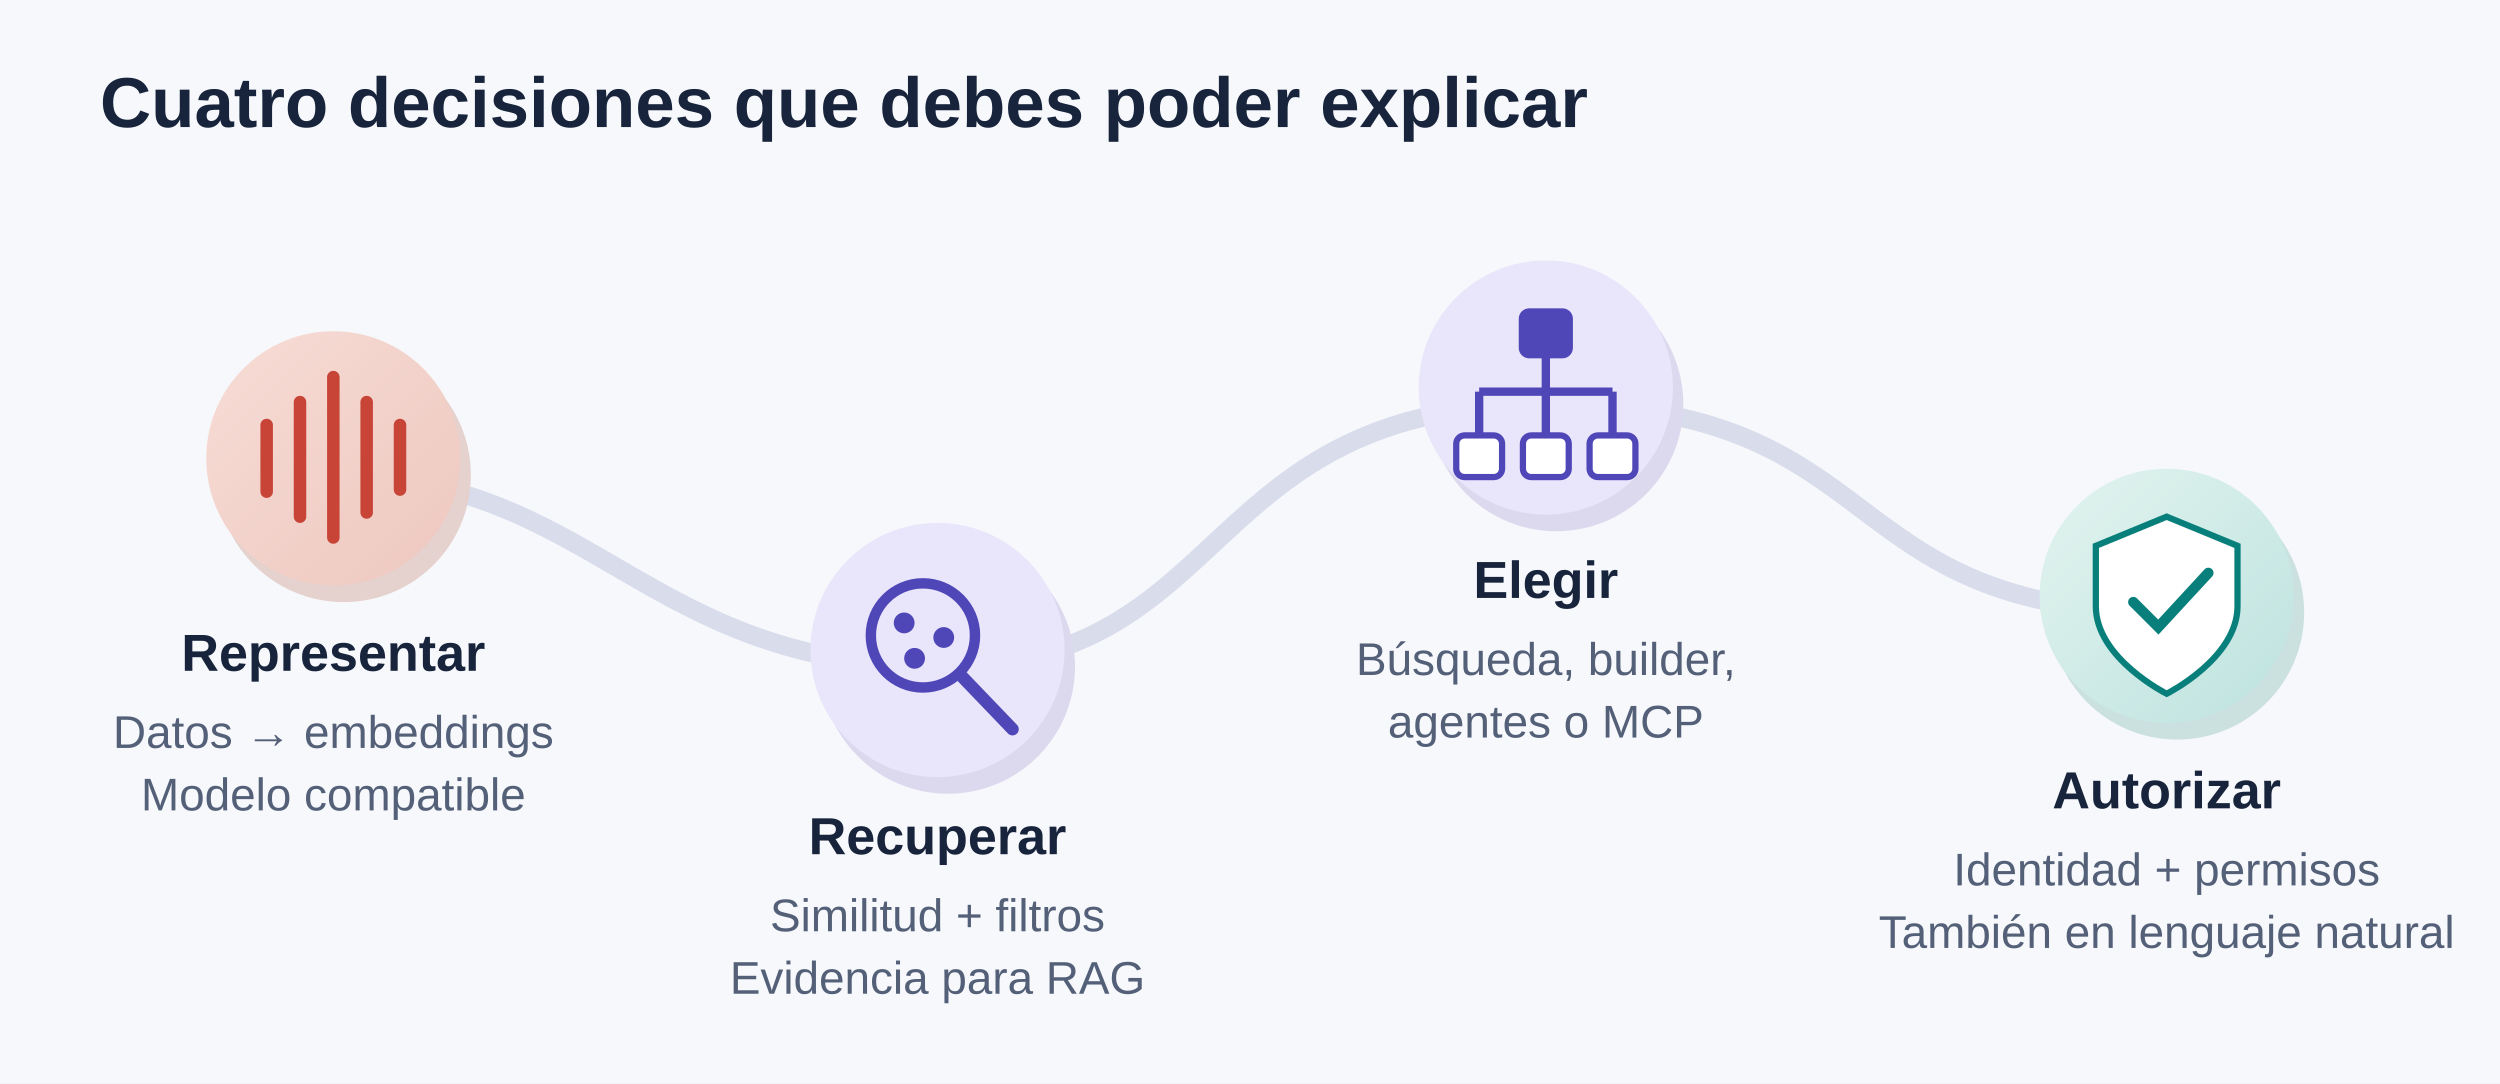
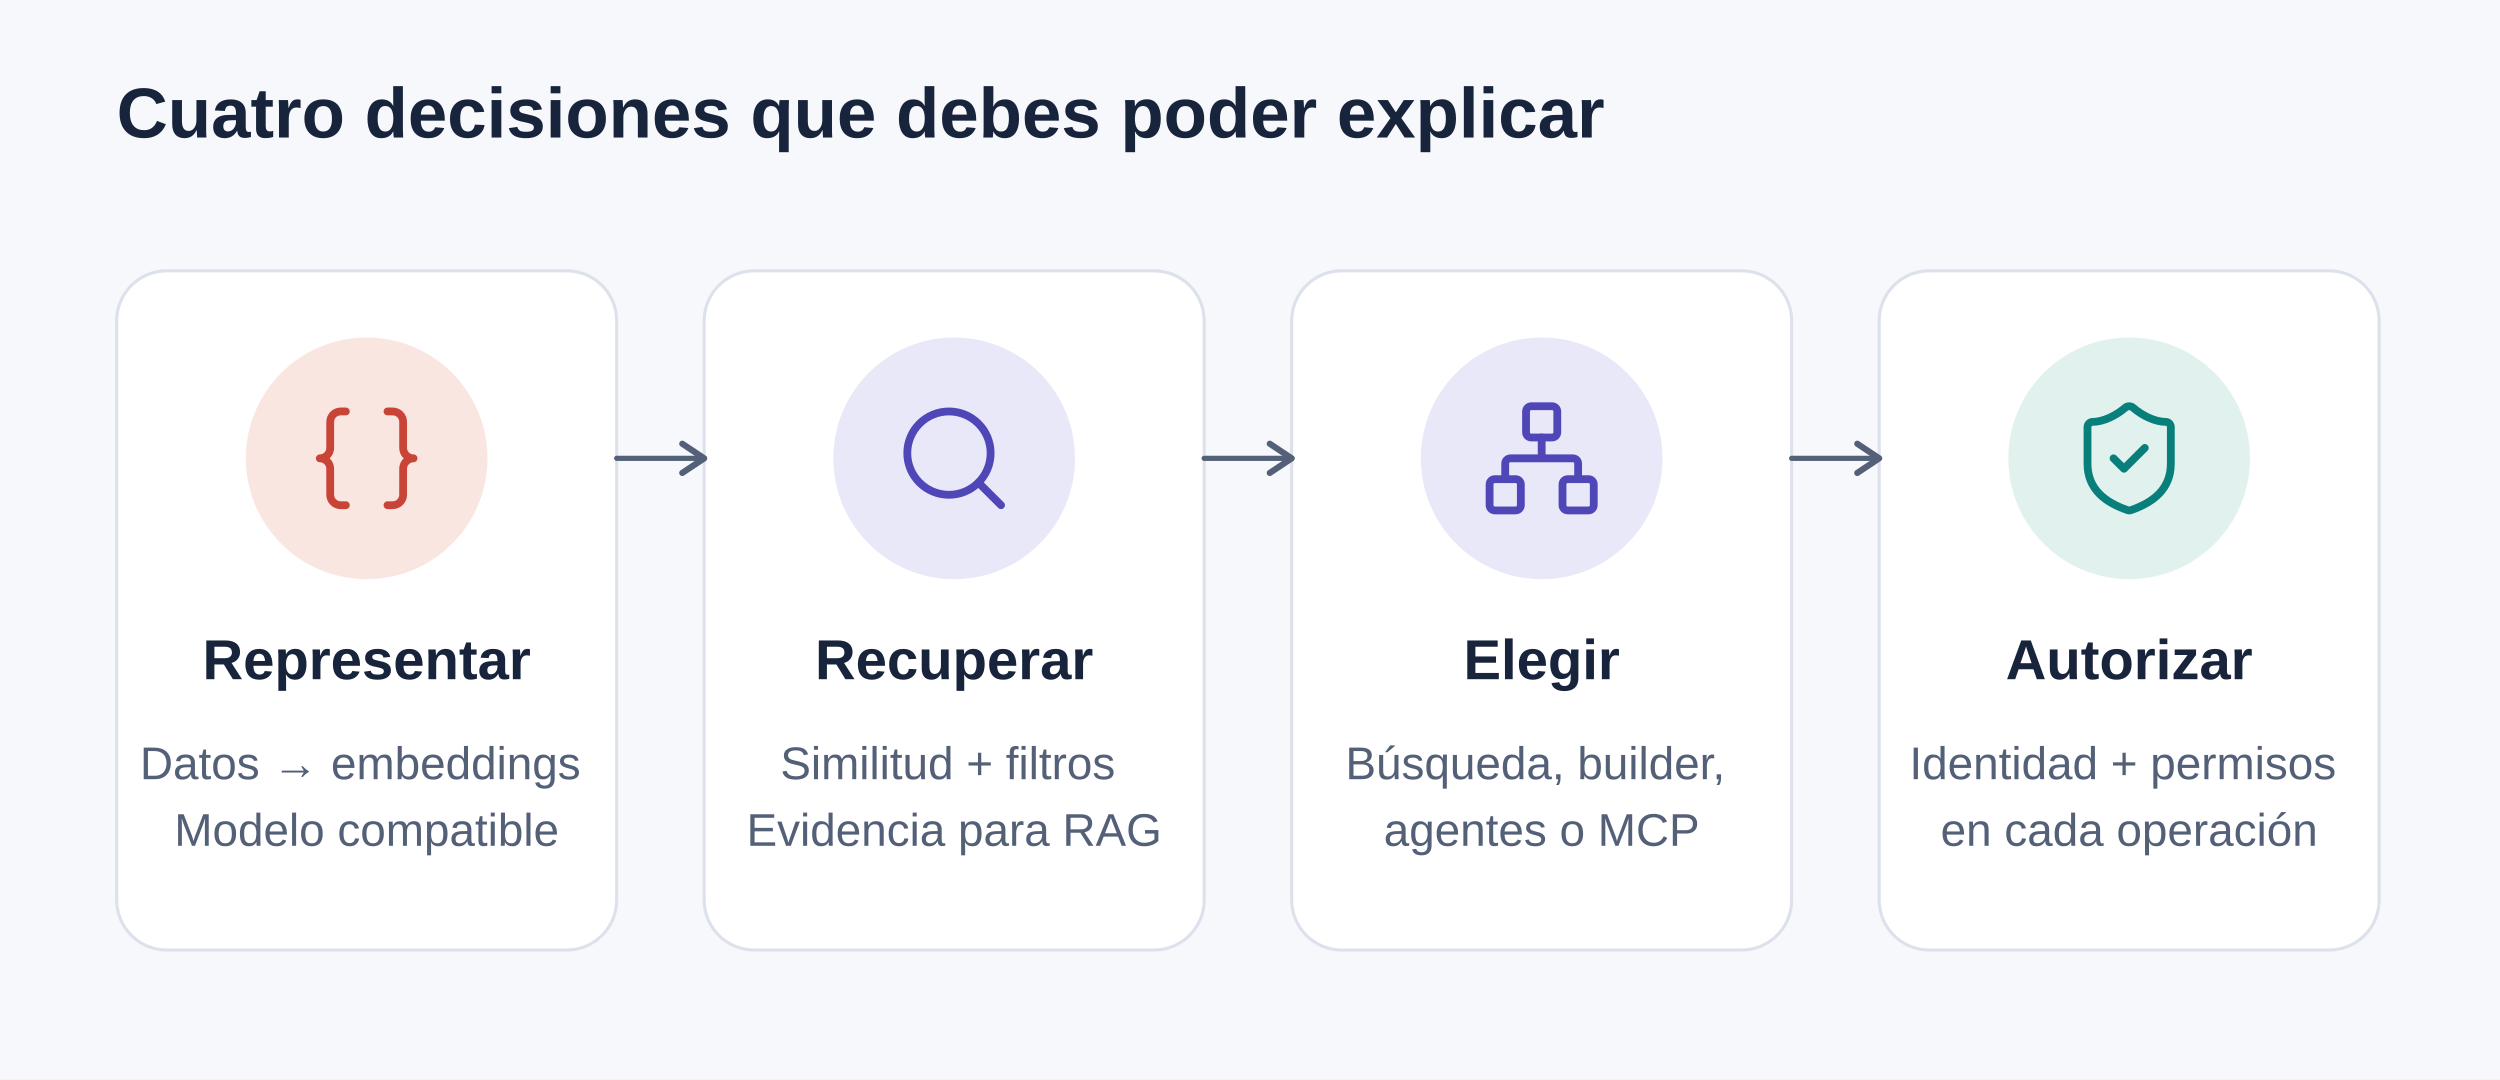
- <svg xmlns="http://www.w3.org/2000/svg" viewBox="0 0 1200 520" role="img" aria-labelledby="title description">
+ <svg xmlns="http://www.w3.org/2000/svg" viewBox="0 0 1200 518" role="img" aria-labelledby="title description">
  <defs>
-     <linearGradient id="coral" x2="1" y2="1">
-       <stop stop-color="#f7ddd6" />
-       <stop offset="1" stop-color="#edc7bf" />
-     </linearGradient>
-     <linearGradient id="teal" x2="1" y2="1">
-       <stop stop-color="#e3f4ef" />
-       <stop offset="1" stop-color="#bde2df" />
-     </linearGradient>
-     <style>text{font-family:'Segoe UI',Arial,sans-serif;fill:#17243b}.title{font-size:34px;font-weight:700}.label{font-size:25px;font-weight:700}.body{font-size:22px;fill:#536078}</style>
+     <marker id="arrow" viewBox="0 0 10 10" refX="8" refY="5" markerWidth="7" markerHeight="7" orient="auto">
+       <path d="m2 1 6 4-6 4" fill="none" stroke="#536078" stroke-width="1.7" stroke-linecap="round" stroke-linejoin="round" />
+     </marker>
+     <style>text{font-family:'Segoe UI',Arial,sans-serif;fill:#17243b}.title{font-size:34px;font-weight:700}.label{font-size:27px;font-weight:700}.body{font-size:24px;fill:#536078}.small{font-size:22px;fill:#536078}.flow{fill:none;stroke:#536078;stroke-width:2.5;stroke-linecap:round;stroke-linejoin:round;marker-end:url(#arrow)}.card{fill:#fff;stroke:#dce1ec;stroke-width:1.5}.white{fill:#fff}</style>
  </defs>
-   <rect width="1200" height="520" fill="#f7f8fc" />
-   <text x="48" y="61" class="title">Cuatro decisiones que debes poder explicar</text>
-   <path d="M158 228C285 228 309 320 451 320S574 194 742 194s135 100 299 100" fill="none" stroke="#d8dceb" stroke-width="9" />
-   <g transform="translate(160 220)">
-     <circle cx="5" cy="8" r="61" fill="#e5d1cd" />
-     <circle r="61" fill="url(#coral)" />
-     <path d="M-32 16v-32m16 44v-55m16 65v-77m16 65v-53m16 42v-31" stroke="#c74436" stroke-width="6" stroke-linecap="round" />
+   <rect width="1200" height="518" fill="#f7f8fc" />
+   <text x="56" y="66" class="title">Cuatro decisiones que debes poder explicar</text>
+   <g class="card">
+     <rect x="56" y="130" width="240" height="326" rx="24" />
+     <rect x="338" y="130" width="240" height="326" rx="24" />
+     <rect x="620" y="130" width="240" height="326" rx="24" />
+     <rect x="902" y="130" width="240" height="326" rx="24" />
  </g>
-   <text x="160" y="322" text-anchor="middle" class="label">Representar</text>
-   <text x="160" y="359" text-anchor="middle" class="body">Datos → embeddings</text>
-   <text x="160" y="389" text-anchor="middle" class="body">Modelo compatible</text>
-   <g transform="translate(450 312)">
-     <circle cx="5" cy="8" r="61" fill="#dcd9ef" />
-     <circle r="61" fill="#e9e5fa" />
-     <circle cx="-7" cy="-7" r="25" fill="none" stroke="#4f46b8" stroke-width="5" />
-     <path d="m12 13 24 25" stroke="#4f46b8" stroke-width="6" stroke-linecap="round" />
-     <g fill="#4f46b8">
-       <circle cx="-16" cy="-13" r="5" />
-       <circle cx="3" cy="-6" r="5" />
-       <circle cx="-11" cy="4" r="5" />
+   <g transform="translate(176 220)">
+     <circle r="58" fill="#fae6e1" />
+     <g transform="translate(-30 -30) scale(2.5)" fill="none" stroke="#c74436" stroke-width="1.5" stroke-linecap="round" stroke-linejoin="round">
+       <path d="M8 3H7a2 2 0 0 0-2 2v5a2 2 0 0 1-2 2 2 2 0 0 1 2 2v5c0 1.1.9 2 2 2h1M16 21h1a2 2 0 0 0 2-2v-5c0-1.1.9-2 2-2a2 2 0 0 1-2-2V5a2 2 0 0 0-2-2h-1" />
    </g>
  </g>
-   <text x="450" y="410" text-anchor="middle" class="label">Recuperar</text>
-   <text x="450" y="447" text-anchor="middle" class="body">Similitud + filtros</text>
-   <text x="450" y="477" text-anchor="middle" class="body">Evidencia para RAG</text>
-   <g transform="translate(742 186)">
-     <circle cx="5" cy="8" r="61" fill="#dcd9ef" />
-     <circle r="61" fill="#e9e5fa" />
-     <path d="M0-20v22M-32 2h64M-32 2v20M0 2v20M32 2v20" fill="none" stroke="#4f46b8" stroke-width="4" />
-     <rect x="-13" y="-38" width="26" height="24" rx="5" fill="#4f46b8" />
-     <g fill="#fff" stroke="#4f46b8" stroke-width="3">
-       <rect x="-43" y="23" width="22" height="20" rx="4" />
-       <rect x="-11" y="23" width="22" height="20" rx="4" />
-       <rect x="21" y="23" width="22" height="20" rx="4" />
+   <g transform="translate(458 220)">
+     <circle r="58" fill="#e9e8f8" />
+     <g transform="translate(-30 -30) scale(2.5)" fill="none" stroke="#4f46b8" stroke-width="1.5" stroke-linecap="round" stroke-linejoin="round">
+       <path d="m21 21-4.34-4.34" />
+       <circle cx="11" cy="11" r="8" />
    </g>
  </g>
-   <text x="742" y="287" text-anchor="middle" class="label">Elegir</text>
-   <text x="742" y="324" text-anchor="middle" class="body">Búsqueda, builder,</text>
-   <text x="742" y="354" text-anchor="middle" class="body">agentes o MCP</text>
-   <g transform="translate(1040 286)">
-     <circle cx="5" cy="8" r="61" fill="#cbe1df" />
-     <circle r="61" fill="url(#teal)" />
-     <path d="M0-38 34-24v29c0 25-34 42-34 42S-34 30-34 5v-29Z" fill="#fff" stroke="#087f7a" stroke-width="3" />
-     <path d="m-16 3 12 12L20-11" fill="none" stroke="#087f7a" stroke-width="5" stroke-linecap="round" />
+   <g transform="translate(740 220)">
+     <circle r="58" fill="#e9e8f8" />
+     <g transform="translate(-30 -30) scale(2.5)" fill="none" stroke="#4f46b8" stroke-width="1.5" stroke-linecap="round" stroke-linejoin="round">
+       <rect x="16" y="16" width="6" height="6" rx="1" />
+       <rect x="2" y="16" width="6" height="6" rx="1" />
+       <rect x="9" y="2" width="6" height="6" rx="1" />
+       <path d="M5 16v-3a1 1 0 0 1 1-1h12a1 1 0 0 1 1 1v3M12 12V8" />
+     </g>
  </g>
-   <text x="1040" y="388" text-anchor="middle" class="label">Autorizar</text>
-   <text x="1040" y="425" text-anchor="middle" class="body">Identidad + permisos</text>
-   <text x="1040" y="455" text-anchor="middle" class="body">También en lenguaje natural</text>
+   <g transform="translate(1022 220)">
+     <circle r="58" fill="#e1f2ee" />
+     <g transform="translate(-30 -30) scale(2.5)" fill="none" stroke="#087f7a" stroke-width="1.5" stroke-linecap="round" stroke-linejoin="round">
+       <path d="M20 13c0 5-3.5 7.5-7.66 8.95a1 1 0 0 1-.67-.01C7.5 20.5 4 18 4 13V6a1 1 0 0 1 1-1c2 0 4.5-1.2 6.24-2.72a1.17 1.17 0 0 1 1.52 0C14.51 3.81 17 5 19 5a1 1 0 0 1 1 1z" />
+       <path d="m9 12 2 2 4-4" />
+     </g>
+   </g>
+   <path d="M296 220H338" class="flow" />
+   <path d="M578 220H620" class="flow" />
+   <path d="M860 220H902" class="flow" />
+   <g text-anchor="middle">
+     <text x="176" y="326" class="label">Representar</text>
+     <text x="458" y="326" class="label">Recuperar</text>
+     <text x="740" y="326" class="label">Elegir</text>
+     <text x="1022" y="326" class="label">Autorizar</text>
+     <text x="176" y="374" class="small">
+       <tspan x="176">Datos → embeddings</tspan>
+       <tspan x="176" dy="32">Modelo compatible</tspan>
+     </text>
+     <text x="458" y="374" class="small">
+       <tspan x="458">Similitud + filtros</tspan>
+       <tspan x="458" dy="32">Evidencia para RAG</tspan>
+     </text>
+     <text x="740" y="374" class="small">
+       <tspan x="740">Búsqueda, builder,</tspan>
+       <tspan x="740" dy="32">agentes o MCP</tspan>
+     </text>
+     <text x="1022" y="374" class="small">
+       <tspan x="1022">Identidad + permisos</tspan>
+       <tspan x="1022" dy="32">en cada operación</tspan>
+     </text>
+   </g>
</svg>
